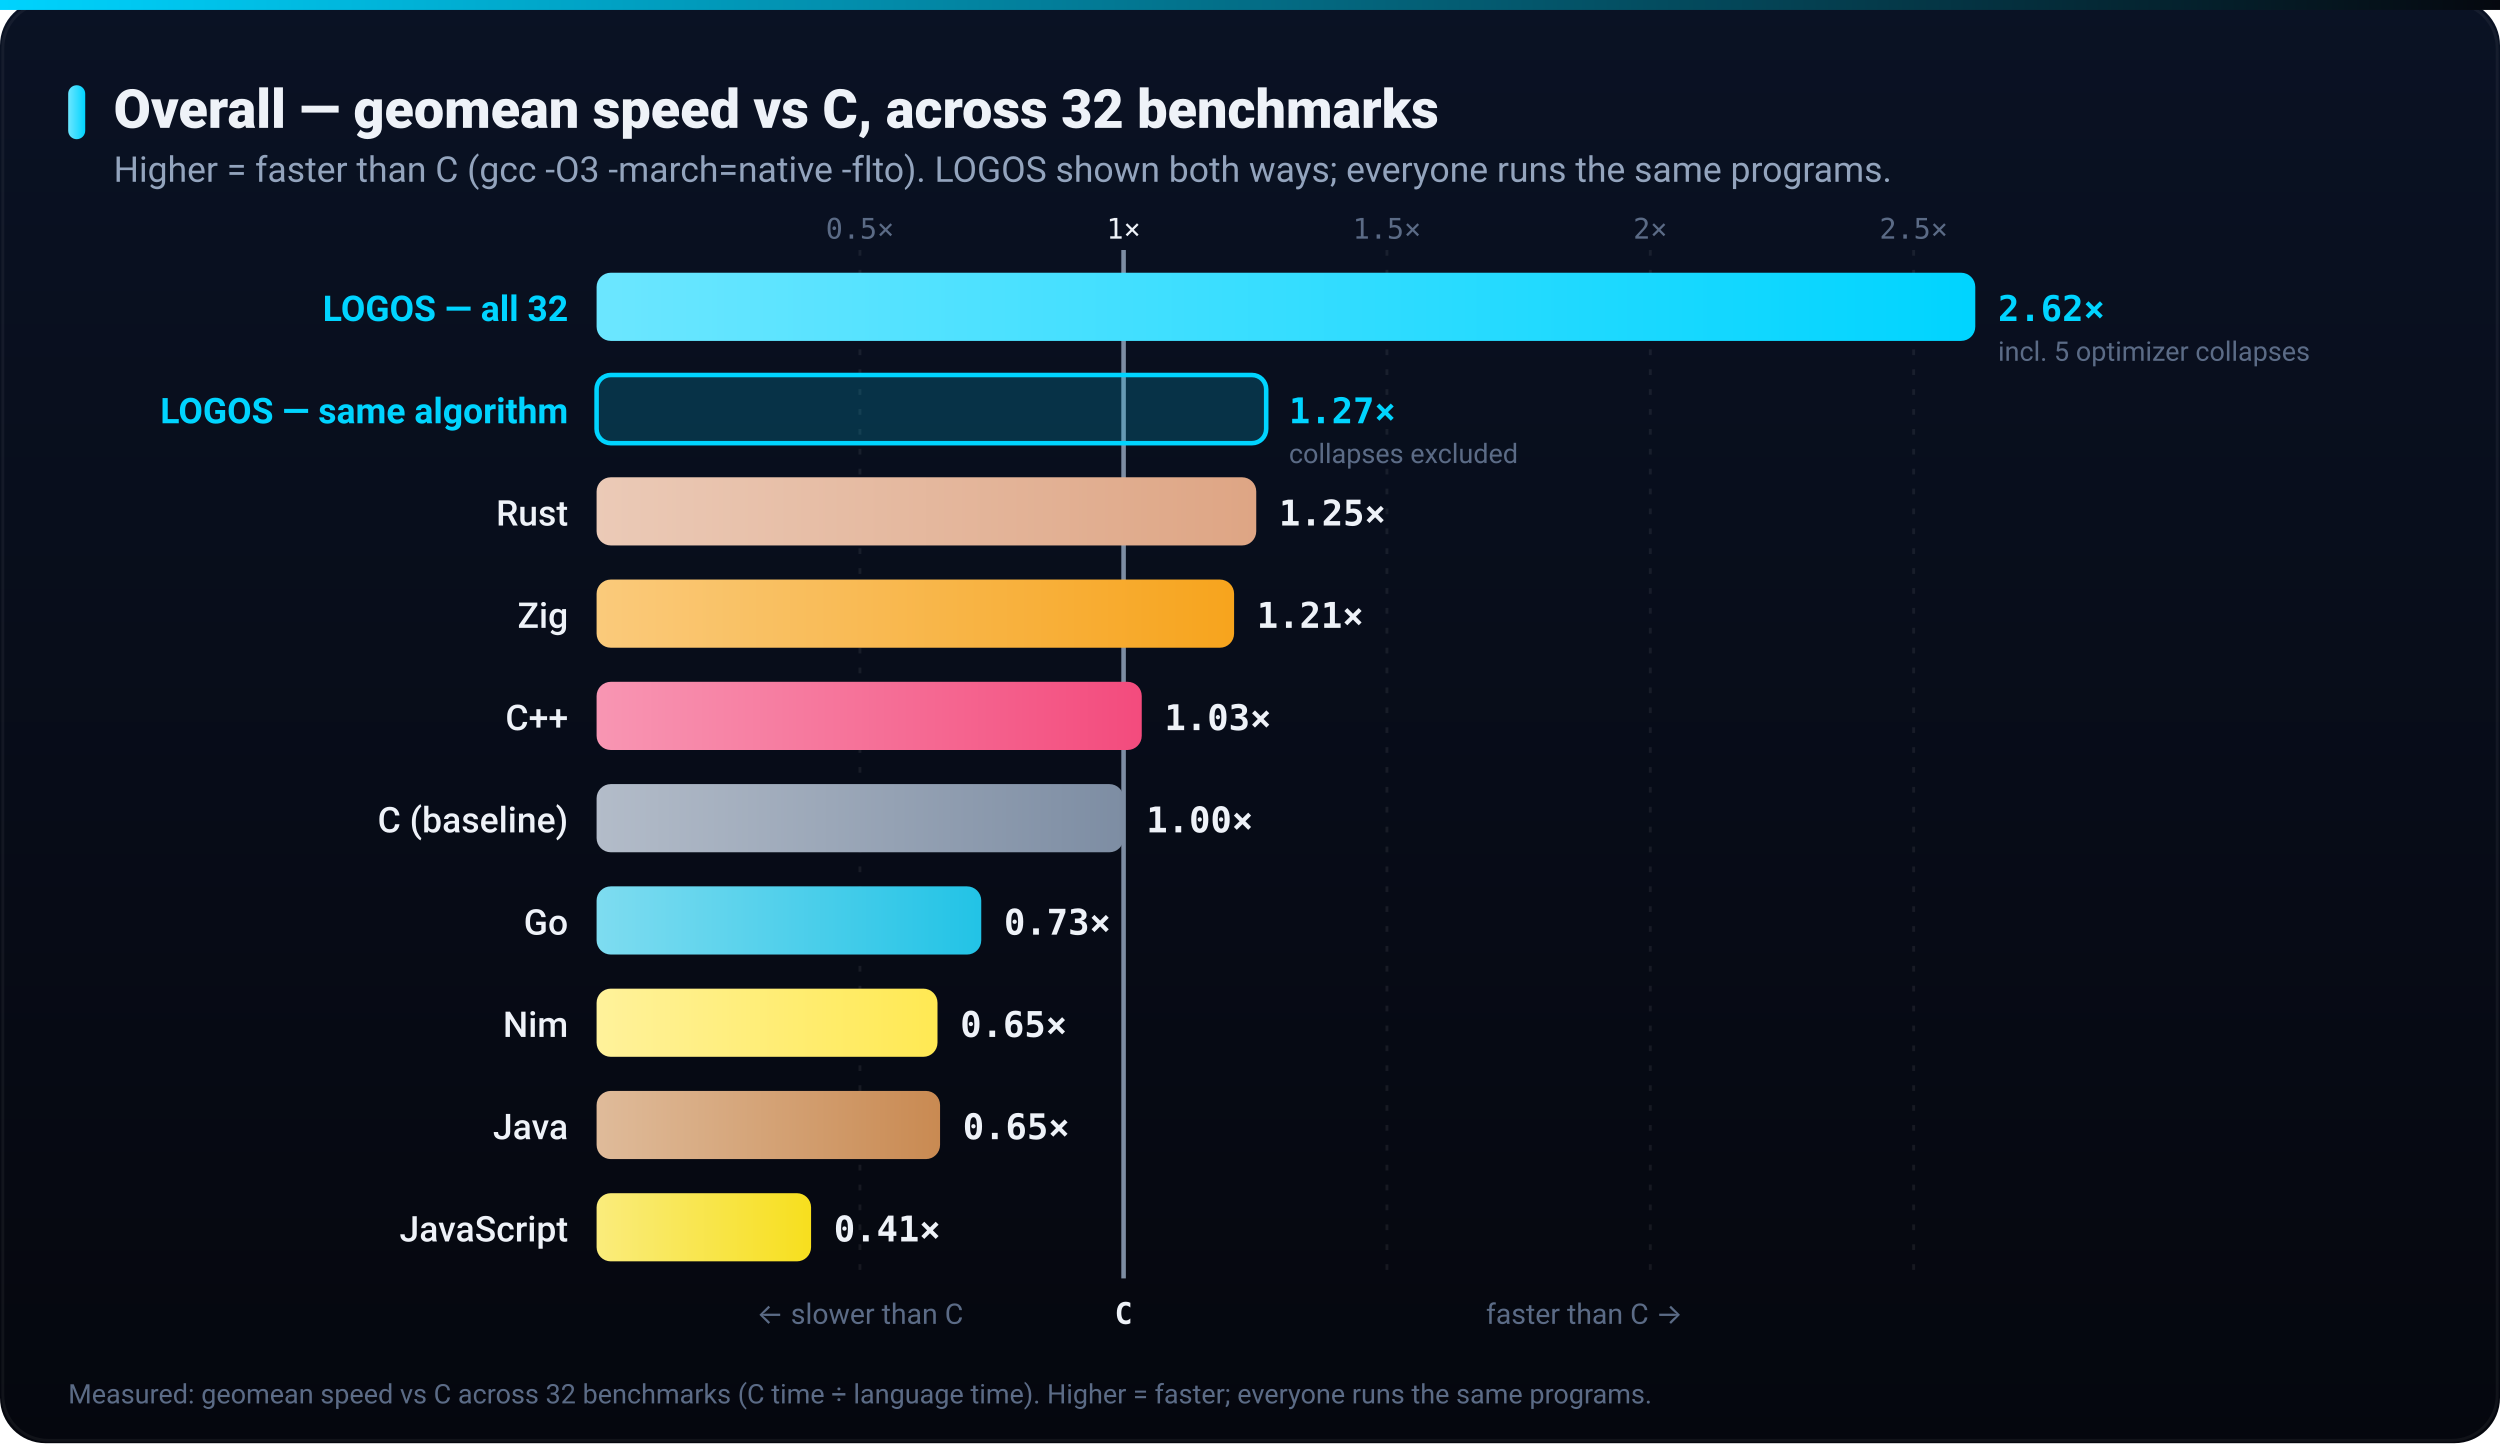
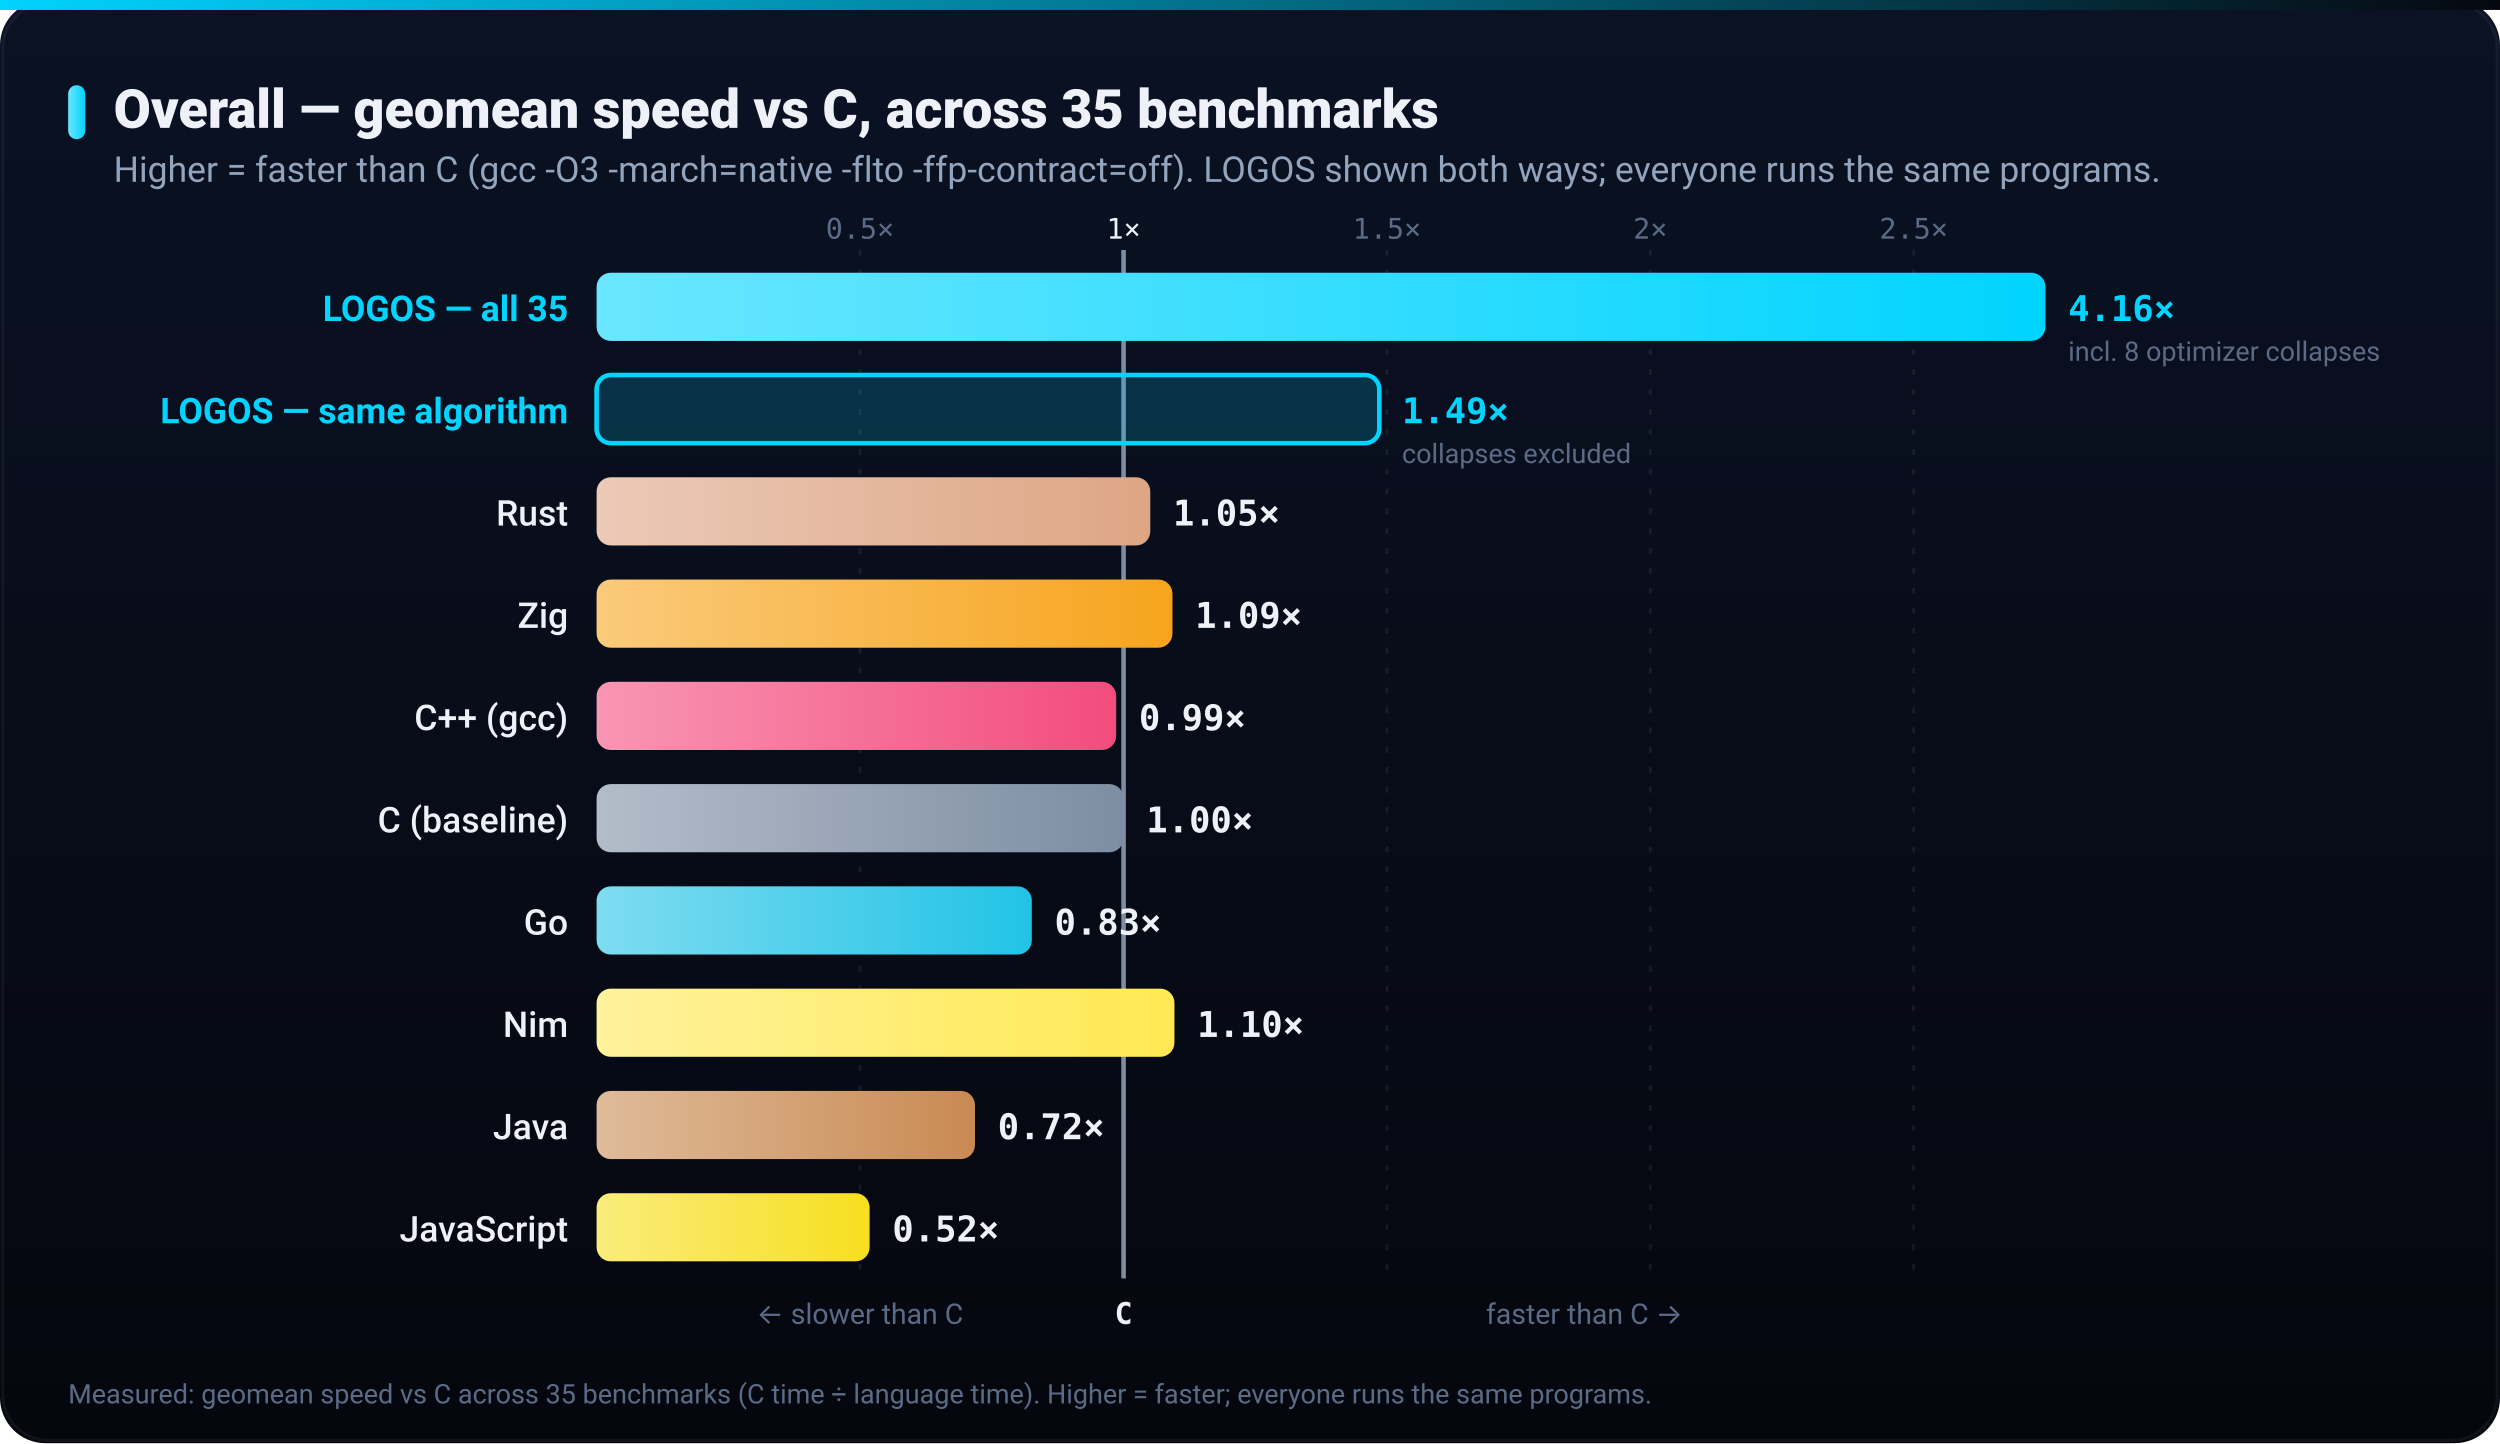
<svg xmlns="http://www.w3.org/2000/svg" width="880" height="508" viewBox="0 0 880 508" role="img" aria-label="Geomean speed vs C across languages">
  <defs>
    <linearGradient id="g0" x1="0" y1="0" x2="0" y2="1">
      <stop offset="0" stop-color="#0a1224" />
      <stop offset="1" stop-color="#05070e" />
    </linearGradient>
    <linearGradient id="g1" x1="0" y1="0" x2="1" y2="0">
      <stop offset="0" stop-color="#00d4ff" />
      <stop offset="1" stop-color="#05070e" />
    </linearGradient>
    <linearGradient id="g2" x1="0" y1="0" x2="1" y2="0">
      <stop offset="0" stop-color="#6be6ff" />
      <stop offset="1" stop-color="#00d4ff" />
    </linearGradient>
    <linearGradient id="g3" x1="0" y1="0" x2="1" y2="0">
      <stop offset="0" stop-color="#ebcab7" />
      <stop offset="1" stop-color="#dea584" />
    </linearGradient>
    <linearGradient id="g4" x1="0" y1="0" x2="1" y2="0">
      <stop offset="0" stop-color="#faca7b" />
      <stop offset="1" stop-color="#f7a41d" />
    </linearGradient>
    <linearGradient id="g5" x1="0" y1="0" x2="1" y2="0">
      <stop offset="0" stop-color="#f896b3" />
      <stop offset="1" stop-color="#f34b7d" />
    </linearGradient>
    <linearGradient id="g6" x1="0" y1="0" x2="1" y2="0">
      <stop offset="0" stop-color="#b3bcc9" />
      <stop offset="1" stop-color="#7d8da3" />
    </linearGradient>
    <linearGradient id="g7" x1="0" y1="0" x2="1" y2="0">
      <stop offset="0" stop-color="#7edcf0" />
      <stop offset="1" stop-color="#22c3e6" />
    </linearGradient>
    <linearGradient id="g8" x1="0" y1="0" x2="1" y2="0">
      <stop offset="0" stop-color="#fff29b" />
      <stop offset="1" stop-color="#ffe953" />
    </linearGradient>
    <linearGradient id="g9" x1="0" y1="0" x2="1" y2="0">
      <stop offset="0" stop-color="#dfbb9a" />
      <stop offset="1" stop-color="#c98a52" />
    </linearGradient>
    <linearGradient id="g10" x1="0" y1="0" x2="1" y2="0">
      <stop offset="0" stop-color="#faec7c" />
      <stop offset="1" stop-color="#f7df1e" />
    </linearGradient>
  </defs>
  <rect x="0" y="0" width="880" height="508" rx="16" fill="url(#g0)" />
  <rect x="1" y="1" width="878" height="506" rx="16" fill="none" stroke="rgba(255,255,255,0.05)" />
  <rect x="0" y="0" width="880" height="3.5" fill="url(#g1)" />
  <rect x="24.0" y="30.0" width="6.0" height="19.0" rx="3.0" fill="url(#g2)" />
-   <text x="40.0" y="45.0" font-family="ui-sans-serif, system-ui, -apple-system, Segoe UI, Roboto, sans-serif" font-size="19" fill="#eef2f8" text-anchor="start" font-weight="800">Overall — geomean speed vs C, across 32 benchmarks</text>
-   <text x="40.0" y="64.0" font-family="ui-sans-serif, system-ui, -apple-system, Segoe UI, Roboto, sans-serif" font-size="12.5" fill="#93a4bd" text-anchor="start">Higher = faster than C (gcc -O3 -march=native -flto). LOGOS shown both ways; everyone runs the same programs.</text>
+   <text x="40.0" y="45.0" font-family="ui-sans-serif, system-ui, -apple-system, Segoe UI, Roboto, sans-serif" font-size="19" fill="#eef2f8" text-anchor="start" font-weight="800">Overall — geomean speed vs C, across 35 benchmarks</text>
+   <text x="40.0" y="64.0" font-family="ui-sans-serif, system-ui, -apple-system, Segoe UI, Roboto, sans-serif" font-size="12.5" fill="#93a4bd" text-anchor="start">Higher = faster than C (gcc -O3 -march=native -flto -ffp-contract=off). LOGOS shown both ways; everyone runs the same programs.</text>
  <line x1="302.7" y1="88.0" x2="302.7" y2="450.0" stroke="rgba(255,255,255,0.07)" stroke-width="1" stroke-dasharray="2,5" />
  <text x="302.7" y="84.0" font-family="ui-monospace, SFMono-Regular, Menlo, Consolas, monospace" font-size="10" fill="#5b6b86" text-anchor="middle">0.5×</text>
  <line x1="395.5" y1="88.0" x2="395.5" y2="450.0" stroke="#7d8da3" stroke-width="1.6" />
  <text x="395.5" y="84.0" font-family="ui-monospace, SFMono-Regular, Menlo, Consolas, monospace" font-size="10" fill="#eef2f8" text-anchor="middle">1×</text>
  <line x1="488.2" y1="88.0" x2="488.2" y2="450.0" stroke="rgba(255,255,255,0.07)" stroke-width="1" stroke-dasharray="2,5" />
  <text x="488.2" y="84.0" font-family="ui-monospace, SFMono-Regular, Menlo, Consolas, monospace" font-size="10" fill="#5b6b86" text-anchor="middle">1.5×</text>
  <line x1="580.9" y1="88.0" x2="580.9" y2="450.0" stroke="rgba(255,255,255,0.07)" stroke-width="1" stroke-dasharray="2,5" />
  <text x="580.9" y="84.0" font-family="ui-monospace, SFMono-Regular, Menlo, Consolas, monospace" font-size="10" fill="#5b6b86" text-anchor="middle">2×</text>
  <line x1="673.6" y1="88.0" x2="673.6" y2="450.0" stroke="rgba(255,255,255,0.07)" stroke-width="1" stroke-dasharray="2,5" />
  <text x="673.6" y="84.0" font-family="ui-monospace, SFMono-Regular, Menlo, Consolas, monospace" font-size="10" fill="#5b6b86" text-anchor="middle">2.5×</text>
  <text x="302.7" y="466.0" font-family="ui-sans-serif, system-ui, -apple-system, Segoe UI, Roboto, sans-serif" font-size="10" fill="#5b6b86" text-anchor="middle">← slower than C</text>
  <text x="395.5" y="466.0" font-family="ui-monospace, SFMono-Regular, Menlo, Consolas, monospace" font-size="10.5" fill="#eef2f8" text-anchor="middle" font-weight="700">C</text>
  <text x="557.7" y="466.0" font-family="ui-sans-serif, system-ui, -apple-system, Segoe UI, Roboto, sans-serif" font-size="10" fill="#5b6b86" text-anchor="middle">faster than C →</text>
-   <text x="24.0" y="494.0" font-family="ui-sans-serif, system-ui, -apple-system, Segoe UI, Roboto, sans-serif" font-size="9.5" fill="#5b6b86" text-anchor="start">Measured: geomean speed vs C across 32 benchmarks (C time ÷ language time). Higher = faster; everyone runs the same programs.</text>
-   <text x="200.0" y="113.0" font-family="ui-sans-serif, system-ui, -apple-system, Segoe UI, Roboto, sans-serif" font-size="12.5" fill="#00d4ff" text-anchor="end" font-weight="700">LOGOS — all 32</text>
-   <rect x="210.0" y="96.0" width="485.3" height="24.0" rx="5.0" fill="url(#g2)" />
-   <text x="703.3" y="113.0" font-family="ui-monospace, SFMono-Regular, Menlo, Consolas, monospace" font-size="12.5" fill="#00d4ff" text-anchor="start" font-weight="700">2.62×</text>
-   <text x="703.3" y="127.0" font-family="ui-sans-serif, system-ui, -apple-system, Segoe UI, Roboto, sans-serif" font-size="9.5" fill="#5b6b86" text-anchor="start">incl. 5 optimizer collapses</text>
+   <text x="24.0" y="494.0" font-family="ui-sans-serif, system-ui, -apple-system, Segoe UI, Roboto, sans-serif" font-size="9.5" fill="#5b6b86" text-anchor="start">Measured: geomean speed vs C across 35 benchmarks (C time ÷ language time). Higher = faster; everyone runs the same programs.</text>
+   <text x="200.0" y="113.0" font-family="ui-sans-serif, system-ui, -apple-system, Segoe UI, Roboto, sans-serif" font-size="12.5" fill="#00d4ff" text-anchor="end" font-weight="700">LOGOS — all 35</text>
+   <rect x="210.0" y="96.0" width="510.0" height="24.0" rx="5.0" fill="url(#g2)" />
+   <text x="728.0" y="113.0" font-family="ui-monospace, SFMono-Regular, Menlo, Consolas, monospace" font-size="12.5" fill="#00d4ff" text-anchor="start" font-weight="700">4.16×</text>
+   <text x="728.0" y="127.0" font-family="ui-sans-serif, system-ui, -apple-system, Segoe UI, Roboto, sans-serif" font-size="9.5" fill="#5b6b86" text-anchor="start">incl. 8 optimizer collapses</text>
  <text x="200.0" y="149.0" font-family="ui-sans-serif, system-ui, -apple-system, Segoe UI, Roboto, sans-serif" font-size="12.5" fill="#00d4ff" text-anchor="end" font-weight="700">LOGOS — same algorithm</text>
-   <rect x="210.0" y="132.0" width="235.7" height="24.0" rx="5.0" fill="none" stroke="#00d4ff" stroke-width="1.6" />
-   <rect x="210.0" y="132.0" width="235.7" height="24.0" rx="5.0" fill="#00d4ff" opacity="0.18" />
-   <text x="453.7" y="149.0" font-family="ui-monospace, SFMono-Regular, Menlo, Consolas, monospace" font-size="12.5" fill="#00d4ff" text-anchor="start" font-weight="700">1.27×</text>
-   <text x="453.7" y="163.0" font-family="ui-sans-serif, system-ui, -apple-system, Segoe UI, Roboto, sans-serif" font-size="9.5" fill="#5b6b86" text-anchor="start">collapses excluded</text>
+   <rect x="210.0" y="132.0" width="275.5" height="24.0" rx="5.0" fill="none" stroke="#00d4ff" stroke-width="1.6" />
+   <rect x="210.0" y="132.0" width="275.5" height="24.0" rx="5.0" fill="#00d4ff" opacity="0.18" />
+   <text x="493.5" y="149.0" font-family="ui-monospace, SFMono-Regular, Menlo, Consolas, monospace" font-size="12.5" fill="#00d4ff" text-anchor="start" font-weight="700">1.49×</text>
+   <text x="493.5" y="163.0" font-family="ui-sans-serif, system-ui, -apple-system, Segoe UI, Roboto, sans-serif" font-size="9.5" fill="#5b6b86" text-anchor="start">collapses excluded</text>
  <text x="200.0" y="185.0" font-family="ui-sans-serif, system-ui, -apple-system, Segoe UI, Roboto, sans-serif" font-size="12.5" fill="#eef2f8" text-anchor="end" font-weight="500">Rust</text>
-   <rect x="210.0" y="168.0" width="232.2" height="24.0" rx="5.0" fill="url(#g3)" />
-   <text x="450.2" y="185.0" font-family="ui-monospace, SFMono-Regular, Menlo, Consolas, monospace" font-size="12.5" fill="#eef2f8" text-anchor="start" font-weight="700">1.25×</text>
+   <rect x="210.0" y="168.0" width="194.9" height="24.0" rx="5.0" fill="url(#g3)" />
+   <text x="412.9" y="185.0" font-family="ui-monospace, SFMono-Regular, Menlo, Consolas, monospace" font-size="12.5" fill="#eef2f8" text-anchor="start" font-weight="700">1.05×</text>
  <text x="200.0" y="221.0" font-family="ui-sans-serif, system-ui, -apple-system, Segoe UI, Roboto, sans-serif" font-size="12.5" fill="#eef2f8" text-anchor="end" font-weight="500">Zig</text>
-   <rect x="210.0" y="204.0" width="224.4" height="24.0" rx="5.0" fill="url(#g4)" />
-   <text x="442.4" y="221.0" font-family="ui-monospace, SFMono-Regular, Menlo, Consolas, monospace" font-size="12.5" fill="#eef2f8" text-anchor="start" font-weight="700">1.21×</text>
-   <text x="200.0" y="257.0" font-family="ui-sans-serif, system-ui, -apple-system, Segoe UI, Roboto, sans-serif" font-size="12.5" fill="#eef2f8" text-anchor="end" font-weight="500">C++</text>
-   <rect x="210.0" y="240.0" width="191.9" height="24.0" rx="5.0" fill="url(#g5)" />
-   <text x="409.9" y="257.0" font-family="ui-monospace, SFMono-Regular, Menlo, Consolas, monospace" font-size="12.5" fill="#eef2f8" text-anchor="start" font-weight="700">1.03×</text>
+   <rect x="210.0" y="204.0" width="202.7" height="24.0" rx="5.0" fill="url(#g4)" />
+   <text x="420.7" y="221.0" font-family="ui-monospace, SFMono-Regular, Menlo, Consolas, monospace" font-size="12.5" fill="#eef2f8" text-anchor="start" font-weight="700">1.09×</text>
+   <text x="200.0" y="257.0" font-family="ui-sans-serif, system-ui, -apple-system, Segoe UI, Roboto, sans-serif" font-size="12.5" fill="#eef2f8" text-anchor="end" font-weight="500">C++ (gcc)</text>
+   <rect x="210.0" y="240.0" width="182.9" height="24.0" rx="5.0" fill="url(#g5)" />
+   <text x="400.9" y="257.0" font-family="ui-monospace, SFMono-Regular, Menlo, Consolas, monospace" font-size="12.5" fill="#eef2f8" text-anchor="start" font-weight="700">0.99×</text>
  <text x="200.0" y="293.0" font-family="ui-sans-serif, system-ui, -apple-system, Segoe UI, Roboto, sans-serif" font-size="12.5" fill="#eef2f8" text-anchor="end" font-weight="500">C  (baseline)</text>
  <rect x="210.0" y="276.0" width="185.5" height="24.0" rx="5.0" fill="url(#g6)" />
  <text x="403.5" y="293.0" font-family="ui-monospace, SFMono-Regular, Menlo, Consolas, monospace" font-size="12.5" fill="#eef2f8" text-anchor="start" font-weight="700">1.00×</text>
  <text x="200.0" y="329.0" font-family="ui-sans-serif, system-ui, -apple-system, Segoe UI, Roboto, sans-serif" font-size="12.5" fill="#eef2f8" text-anchor="end" font-weight="500">Go</text>
-   <rect x="210.0" y="312.0" width="135.4" height="24.0" rx="5.0" fill="url(#g7)" />
-   <text x="353.4" y="329.0" font-family="ui-monospace, SFMono-Regular, Menlo, Consolas, monospace" font-size="12.5" fill="#eef2f8" text-anchor="start" font-weight="700">0.73×</text>
+   <rect x="210.0" y="312.0" width="153.2" height="24.0" rx="5.0" fill="url(#g7)" />
+   <text x="371.2" y="329.0" font-family="ui-monospace, SFMono-Regular, Menlo, Consolas, monospace" font-size="12.5" fill="#eef2f8" text-anchor="start" font-weight="700">0.83×</text>
  <text x="200.0" y="365.0" font-family="ui-sans-serif, system-ui, -apple-system, Segoe UI, Roboto, sans-serif" font-size="12.5" fill="#eef2f8" text-anchor="end" font-weight="500">Nim</text>
-   <rect x="210.0" y="348.0" width="120.0" height="24.0" rx="5.0" fill="url(#g8)" />
-   <text x="338.0" y="365.0" font-family="ui-monospace, SFMono-Regular, Menlo, Consolas, monospace" font-size="12.5" fill="#eef2f8" text-anchor="start" font-weight="700">0.65×</text>
+   <rect x="210.0" y="348.0" width="203.4" height="24.0" rx="5.0" fill="url(#g8)" />
+   <text x="421.4" y="365.0" font-family="ui-monospace, SFMono-Regular, Menlo, Consolas, monospace" font-size="12.5" fill="#eef2f8" text-anchor="start" font-weight="700">1.10×</text>
  <text x="200.0" y="401.0" font-family="ui-sans-serif, system-ui, -apple-system, Segoe UI, Roboto, sans-serif" font-size="12.5" fill="#eef2f8" text-anchor="end" font-weight="500">Java</text>
-   <rect x="210.0" y="384.0" width="120.9" height="24.0" rx="5.0" fill="url(#g9)" />
-   <text x="338.9" y="401.0" font-family="ui-monospace, SFMono-Regular, Menlo, Consolas, monospace" font-size="12.5" fill="#eef2f8" text-anchor="start" font-weight="700">0.65×</text>
+   <rect x="210.0" y="384.0" width="133.2" height="24.0" rx="5.0" fill="url(#g9)" />
+   <text x="351.2" y="401.0" font-family="ui-monospace, SFMono-Regular, Menlo, Consolas, monospace" font-size="12.5" fill="#eef2f8" text-anchor="start" font-weight="700">0.72×</text>
  <text x="200.0" y="437.0" font-family="ui-sans-serif, system-ui, -apple-system, Segoe UI, Roboto, sans-serif" font-size="12.5" fill="#eef2f8" text-anchor="end" font-weight="500">JavaScript</text>
-   <rect x="210.0" y="420.0" width="75.5" height="24.0" rx="5.0" fill="url(#g10)" />
-   <text x="293.5" y="437.0" font-family="ui-monospace, SFMono-Regular, Menlo, Consolas, monospace" font-size="12.5" fill="#eef2f8" text-anchor="start" font-weight="700">0.41×</text>
+   <rect x="210.0" y="420.0" width="96.1" height="24.0" rx="5.0" fill="url(#g10)" />
+   <text x="314.1" y="437.0" font-family="ui-monospace, SFMono-Regular, Menlo, Consolas, monospace" font-size="12.5" fill="#eef2f8" text-anchor="start" font-weight="700">0.52×</text>
</svg>
